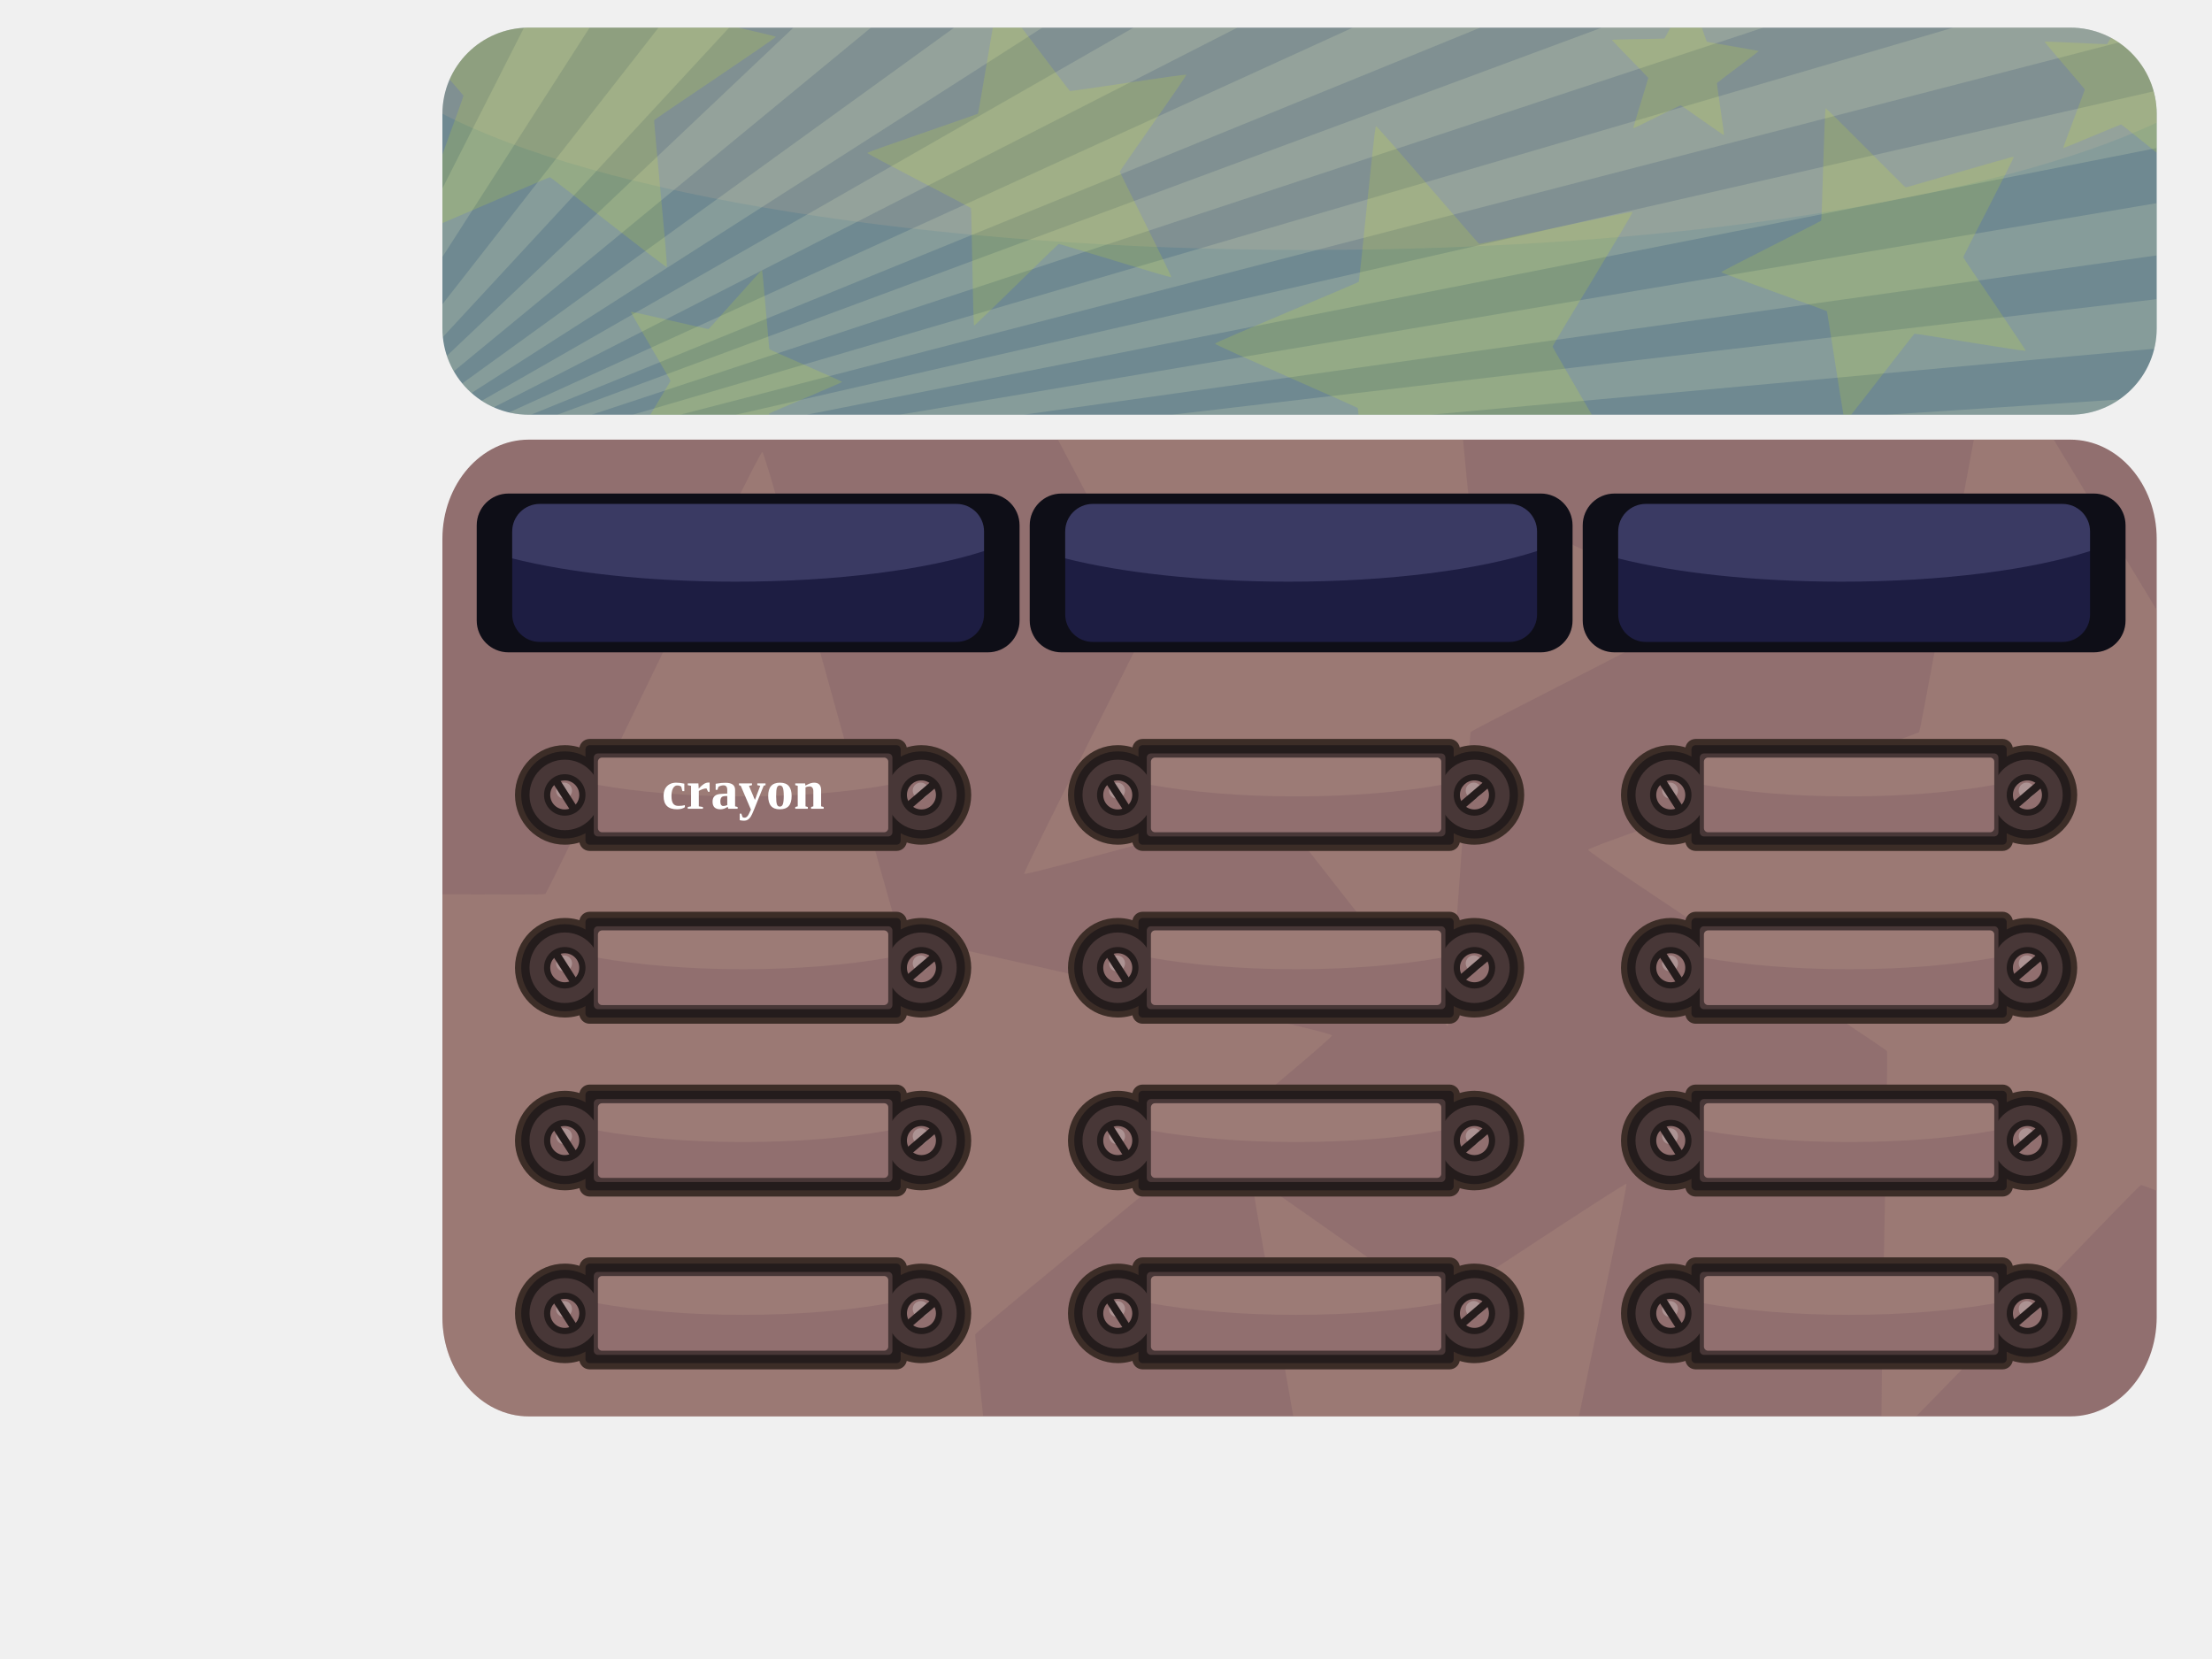
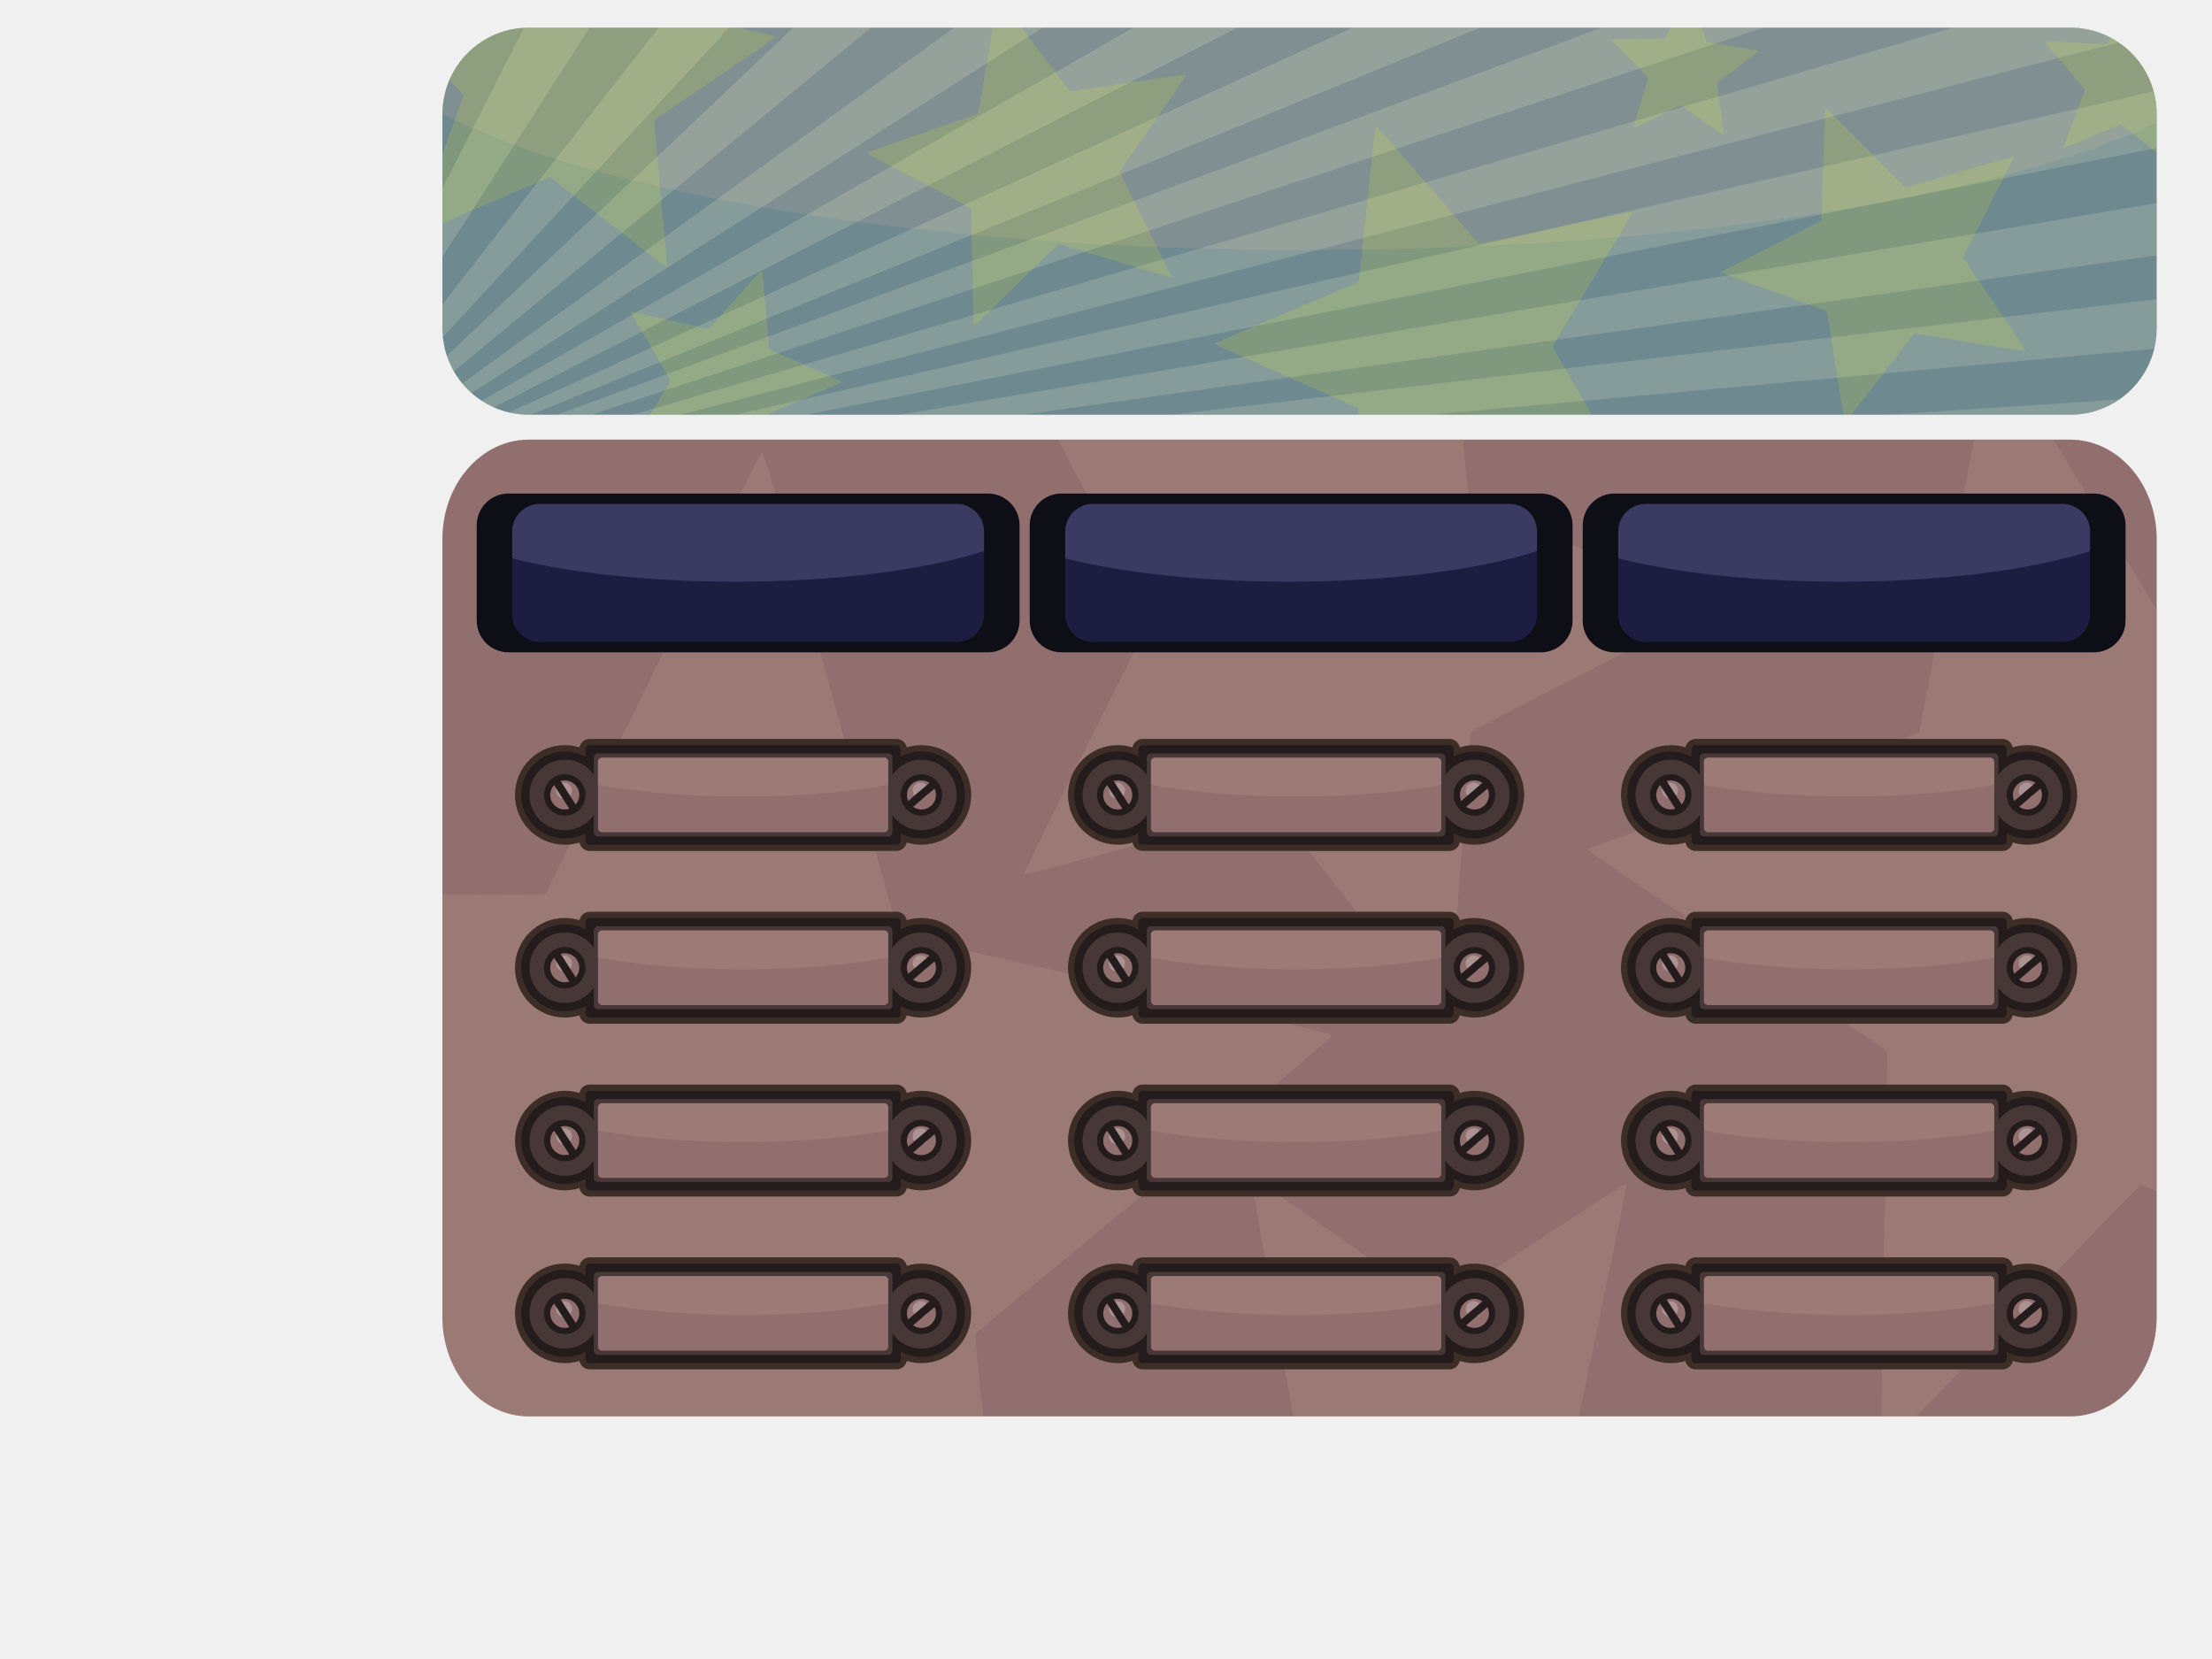
- <svg xmlns="http://www.w3.org/2000/svg" xmlns:xlink="http://www.w3.org/1999/xlink" version="1.0" width="100%" height="100%" viewBox="0 0 640 480" id="svg2383">
+ <svg xmlns="http://www.w3.org/2000/svg" xmlns:xlink="http://www.w3.org/1999/xlink" version="1.0" width="100%" height="100%" viewBox="0 0 640 480" id="groups">
  <defs id="defs2385">
    <style type="text/css">
-     svg .disable            { display:none; }
-     svg text                { font-size:16px;text-anchor:middle;fill:#241c1c;font-family:Times New Roman;font-weight:bold; fill:white; }
-     svg #board text         { font-size:20px;  }
-     svg #pieces&gt;.wrong      { opacity:0.2; }
+     #groups .disable            { display:none; }
+     #groups text                { font-size:16px;text-anchor:middle;fill:#241c1c;font-family:Times New Roman;font-weight:bold; fill:white; }
+     #groups #board text         { font-size:20px;  }
+     #groups #pieces .result     { fill:none; fill-opacity:0.5; }
+     #groups #pieces .wrong .result { fill:red; }
+     #groups #pieces .good .result  { fill:#0F0; }
 </style>
  </defs>
  <g class="disable">
    <g id="template">
      <g transform="scale(0.6,0.6)">
        <rect width="152" height="48" ry="2" x="-76" y="-24" id="r5531" style="fill:#241c1c;fill-opacity:1;fill-rule:nonzero;stroke:none;marker:none;visibility:visible;display:inline;overflow:visible;enable-background:accumulate" />
        <path d="M 107,0 A 21,21 0 1 1 65,2.57e-15 A 21,21 0 1 1 107,-5.14e-15 z" id="p6313" style="fill:#241c1c;fill-opacity:1;fill-rule:nonzero;stroke:none;marker:none;visibility:visible;display:inline;overflow:visible;enable-background:accumulate" />
        <path d="M 103,0 A 17,17 0 1 1 69,2.08e-15 A 17,17 0 1 1 103,-4.16e-15 z" id="p6317" style="fill:#483737;fill-opacity:1;fill-rule:nonzero;stroke:none;marker:none;visibility:visible;display:inline;overflow:visible;enable-background:accumulate" />
        <path d="M 96,0 A 10,10 0 1 1 76,1.22e-15 A 10,10 0 1 1 96,-2.44e-15 z" id="p6323" style="fill:#241c1c;fill-opacity:1;fill-rule:nonzero;stroke:none;marker:none;visibility:visible;display:inline;overflow:visible;enable-background:accumulate" />
        <path d="M 93,0 A 7,7 0 1 1 79,8.57e-16 A 7,7 0 1 1 93,-1.71e-15 z" id="p6321" style="fill:#916f6f;fill-opacity:1;fill-rule:nonzero;stroke:none;marker:none;visibility:visible;display:inline;overflow:visible;enable-background:accumulate" />
        <path d="M 93,0 A 7,7 0 1 1 79,8.57e-16 A 7,7 0 1 1 93,-1.71e-15 z" transform="matrix(0.55,0,0,0.55,38.35,-2.10)" id="p6327" style="fill:#ac9393;fill-opacity:1;fill-rule:nonzero;stroke:none;marker:none;visibility:visible;display:inline;overflow:visible;enable-background:accumulate" />
        <path d="M 80.27,4.78 L 91.78,-5.03" id="p6325" style="fill:none;fill-rule:evenodd;stroke:#241c1c;stroke-width:3.70;stroke-linecap:butt;stroke-linejoin:miter;stroke-miterlimit:4;stroke-dasharray:none;stroke-opacity:1" />
        <path d="M 107,0 A 21,21 0 1 1 65,2.57e-15 A 21,21 0 1 1 107,-5.14e-15 z" transform="translate(-172,0)" id="p6341" style="fill:#241c1c;fill-opacity:1;fill-rule:nonzero;stroke:none;marker:none;visibility:visible;display:inline;overflow:visible;enable-background:accumulate" />
        <path d="M 103,0 A 17,17 0 1 1 69,2.08e-15 A 17,17 0 1 1 103,-4.16e-15 z" transform="translate(-172,0)" id="p6343" style="fill:#483737;fill-opacity:1;fill-rule:nonzero;stroke:none;marker:none;visibility:visible;display:inline;overflow:visible;enable-background:accumulate" />
        <path d="M 96,0 A 10,10 0 1 1 76,1.22e-15 A 10,10 0 1 1 96,-2.44e-15 z" transform="translate(-172,0)" id="p6345" style="fill:#241c1c;fill-opacity:1;fill-rule:nonzero;stroke:none;marker:none;visibility:visible;display:inline;overflow:visible;enable-background:accumulate" />
        <path d="M 93,0 A 7,7 0 1 1 79,8.57e-16 A 7,7 0 1 1 93,-1.71e-15 z" transform="translate(-172,0)" id="p6347" style="fill:#916f6f;fill-opacity:1;fill-rule:nonzero;stroke:none;marker:none;visibility:visible;display:inline;overflow:visible;enable-background:accumulate" />
        <path d="M 93,0 A 7,7 0 1 1 79,8.57e-16 A 7,7 0 1 1 93,-1.71e-15 z" transform="matrix(0.55,0,0,0.55,-133.64,-2.10)" id="p6349" style="fill:#ac9393;fill-opacity:1;fill-rule:nonzero;stroke:none;marker:none;visibility:visible;display:inline;overflow:visible;enable-background:accumulate" />
        <path d="M -81.88,6.24 L -90.04,-6.49" id="p6351" style="fill:none;fill-rule:evenodd;stroke:#241c1c;stroke-width:3.70;stroke-linecap:butt;stroke-linejoin:miter;stroke-miterlimit:4;stroke-dasharray:none;stroke-opacity:1" />
        <rect width="144" height="40" ry="2" x="-72" y="-20" id="r6319" style="fill:#483737;fill-opacity:1;fill-rule:nonzero;stroke:none;marker:none;visibility:visible;display:inline;overflow:visible;enable-background:accumulate" />
        <rect width="140" height="36" ry="2" x="-70" y="-18" id="r6329" style="fill:#916f6f;fill-opacity:1;fill-rule:nonzero;stroke:none;marker:none;visibility:visible;display:inline;overflow:visible;enable-background:accumulate" />
        <path d="M -68,-18 C -69.10,-18 -70,-17.10 -70,-16 L -70,-4.84 C -50.59,-1.35 -26.33,0.71 0,0.71 C 26.33,0.71 50.59,-1.35 70,-4.84 L 70,-16 C 70,-17.10 69.10,-18 68,-18 L -68,-18 z" id="p7554" style="fill:#d0b59a;fill-opacity:0.18;fill-rule:nonzero;stroke:none;marker:none;visibility:visible;display:inline;overflow:visible;enable-background:accumulate" />
      </g>
    </g>
  </g>
  <g id="source">
    <rect width="496" height="112" ry="25" x="128" y="8" id="r6852" style="opacity:1;fill:#6f8991;fill-opacity:1;fill-rule:nonzero;stroke:none;marker:none;visibility:visible;display:inline;overflow:visible;enable-background:accumulate" />
    <path d="M 153,8 C 139.18,8 128.05,19.10 128,32.90 C 172.89,56.21 268.29,72.31 378.65,72.31 C 484.84,72.31 577.18,57.39 624,35.5 L 624,33 C 624,19.15 612.85,8 599,8 L 153,8 z" id="p6919" style="opacity:1;fill:#d0b59a;fill-opacity:0.18;fill-rule:nonzero;stroke:none;marker:none;visibility:visible;display:inline;overflow:visible;enable-background:accumulate" />
    <path d="M 153,8 C 152.52,8 152.06,8.00 151.59,8.03 L 128,54.5 L 128,74.34 L 170.59,8 L 153,8 z M 190.53,8 L 128,88.03 L 128,95 C 128,95.85 128.04,96.69 128.12,97.53 L 210.96,8 L 190.53,8 z M 229.56,8 L 129.28,102.96 C 129.80,104.53 130.47,106.02 131.28,107.43 L 252,8 L 229.56,8 z M 276.06,8 L 133.71,110.96 C 134.53,111.94 135.45,112.87 136.40,113.71 L 301.59,8 L 276.06,8 z M 327.96,8 L 139.37,115.96 C 140.48,116.68 141.65,117.30 142.87,117.84 L 358,8 L 327.96,8 z M 391.40,8 L 147.28,119.34 C 149.11,119.77 151.02,120 153,120 L 153.62,120 L 428.28,8 L 391.40,8 z M 463.46,8 L 161.25,120 L 171.15,120 L 510.18,8 L 463.46,8 z M 565.12,8 L 183.06,120 L 196.78,120 L 613.03,12.28 C 609.03,9.57 604.20,8 599,8 L 565.12,8 z M 623.12,26.43 L 212.87,120 L 233.34,120 L 624,42.84 L 624,33 C 624,30.72 623.69,28.53 623.12,26.43 z M 624,58.78 L 260.28,120 L 296.12,120 L 624,73.90 L 624,58.78 z M 624,86.56 L 339.06,120 L 413.87,120 L 623.31,100.90 C 623.76,99.01 624,97.03 624,95 L 624,86.56 z M 613.21,115.59 L 545.84,120 L 599,120 C 604.29,120 609.18,118.37 613.21,115.59 z" id="p6856" style="fill:#e9edc0;fill-opacity:0.19;fill-rule:evenodd;stroke:none;" />
    <path d="M 153,8 C 142.71,8 133.93,14.16 130.09,23 C 132.45,25.70 134.07,27.58 134.09,27.68 C 134.12,27.87 131.17,36.00 128,44.71 L 128,64.56 C 139.39,59.72 158.82,51.24 159.12,51.28 C 159.54,51.33 192.56,77.48 192.93,77.28 C 193.31,77.07 189.09,35.16 189.28,34.78 C 189.46,34.39 224.54,11.07 224.46,10.65 C 224.44,10.51 219.56,9.36 213.62,8 L 153,8 z M 287.25,8 C 285.54,17.85 283.11,32.69 282.96,32.87 C 282.74,33.13 250.96,43.91 250.93,44.25 C 250.91,44.58 280.75,59.92 280.93,60.21 C 281.11,60.50 281.52,94.05 281.84,94.18 C 282.15,94.31 305.98,70.67 306.31,70.59 C 306.64,70.51 338.68,80.47 338.90,80.21 C 339.12,79.95 323.97,49.99 324,49.65 C 324.02,49.31 343.42,21.91 343.25,21.62 C 343.07,21.33 309.90,26.47 309.59,26.34 C 309.39,26.26 301.59,15.88 295.59,8 L 287.25,8 z M 483.28,8 C 482.36,9.74 481.63,11.13 481.59,11.15 C 481.46,11.23 466.43,11.39 466.37,11.53 C 466.31,11.67 476.87,22.38 476.90,22.53 C 476.94,22.67 472.44,37.02 472.56,37.12 C 472.67,37.22 486.12,30.45 486.28,30.46 C 486.43,30.48 498.68,39.20 498.81,39.12 C 498.94,39.04 496.69,24.17 496.75,24.03 C 496.80,23.89 508.87,14.92 508.84,14.78 C 508.80,14.63 493.95,12.19 493.84,12.09 C 493.80,12.06 493.16,10.20 492.40,8 L 483.28,8 z M 610.78,10.93 C 610.22,11.83 609.65,12.76 609.62,12.78 C 609.46,12.86 591.64,11.90 591.56,12.06 C 591.48,12.22 603.18,25.69 603.21,25.87 C 603.25,26.05 596.83,42.71 596.96,42.84 C 597.09,42.96 613.53,35.97 613.71,36 C 613.83,36.01 619.83,40.86 624,44.18 L 624,33 C 624,23.41 618.65,15.13 610.78,10.93 z M 528.21,31.34 C 527.91,31.46 527.11,63.56 526.93,63.84 C 526.76,64.11 498.01,78.42 498.03,78.75 C 498.05,79.07 528.35,89.78 528.56,90.03 C 528.73,90.24 532.15,113.06 533.37,120 L 535.59,120 C 540.36,114.04 553.68,96.66 553.93,96.56 C 554.24,96.44 585.91,101.77 586.09,101.5 C 586.26,101.22 568.05,74.76 568.03,74.43 C 568.01,74.11 582.86,45.62 582.65,45.37 C 582.44,45.12 551.65,54.30 551.34,54.21 C 551.02,54.13 528.52,31.22 528.21,31.34 z M 398.09,36.5 C 397.66,36.63 393.39,81.16 393.12,81.53 C 392.85,81.89 351.53,98.98 351.53,99.43 C 351.52,99.89 392.54,117.69 392.81,118.06 C 392.84,118.10 392.94,118.84 393.06,120 L 460.56,120 C 454.91,110.26 449.21,100.50 449.21,100.28 C 449.22,99.82 472.60,61.71 472.34,61.34 C 472.08,60.97 428.39,70.67 427.96,70.53 C 427.53,70.38 398.52,36.36 398.09,36.5 z M 220.46,78.15 C 220.25,78.08 205.21,95.14 205,95.21 C 204.78,95.28 182.66,90.03 182.53,90.21 C 182.39,90.40 194.00,109.95 194,110.18 C 193.99,110.30 191.07,115.13 188.15,120 L 222.5,120 C 222.50,119.97 222.52,119.66 222.53,119.65 C 222.66,119.47 243.65,110.73 243.65,110.5 C 243.65,110.26 222.75,101.24 222.62,101.06 C 222.49,100.87 220.68,78.22 220.46,78.15 z" id="p7586" style="opacity:1;fill:#e8ff09;fill-opacity:0.14;fill-rule:nonzero;stroke:none;marker:none;visibility:visible;display:inline;overflow:visible;enable-background:accumulate" />
  </g>
  <g id="board">
    <g id="bg" transform="translate(0,-20)">
      <g transform="scale(1,1.15)">
        <rect width="496" height="245.74" ry="25" x="128" y="128" id="r6854" style="opacity:1;fill:#916f6f;fill-opacity:1;fill-rule:nonzero;stroke:none;marker:none;visibility:visible;display:inline;overflow:visible;enable-background:accumulate" />
        <path d="M 306.09,128 C 317.33,146.62 332.99,172.18 333,172.65 C 333.00,173.39 295.90,236.65 296.34,237.25 C 296.78,237.84 368.07,220.49 368.78,220.71 C 369.49,220.94 418.17,275.79 418.87,275.56 C 419.57,275.32 425.10,202.16 425.53,201.56 C 425.96,200.95 493.16,171.58 493.15,170.84 C 493.14,170.10 425.31,142.25 424.87,141.65 C 424.75,141.49 424.14,135.80 423.31,128 L 306.09,128 z M 571.09,128 C 564.86,156.82 555.70,201.09 555.25,201.59 C 554.57,202.33 459.61,230.19 459.5,231.18 C 459.38,232.18 545.47,281.00 545.96,281.87 C 546.37,282.60 544.50,350.42 544.37,373.75 L 554.40,373.75 C 574.40,356.09 618.70,315.68 619.46,315.53 C 619.59,315.50 621.27,316.05 624,316.96 L 624,170.84 C 615.66,158.88 604.02,142.05 594.21,128 L 571.09,128 z M 220.56,131.12 C 219.29,130.99 158.85,241.66 157.75,242.31 C 157.41,242.50 144.37,242.45 128,242.37 L 128,348.75 C 128,362.6 139.15,373.74 153,373.75 L 284.46,373.75 C 283.09,362.26 282.06,353.41 282.18,353.12 C 282.70,351.95 385.64,279.15 385.37,277.90 C 385.10,276.65 261.17,253.34 260.21,252.5 C 259.26,251.65 221.83,131.25 220.56,131.12 z M 362.12,313.5 C 361.65,313.83 372.62,365.25 374.18,373.75 L 456.84,373.75 C 459.48,362.21 471.00,315.58 470.56,315.25 C 470.06,314.87 416.47,345.94 415.84,345.93 C 415.21,345.92 362.63,313.13 362.12,313.5 z" id="p7987" style="opacity:1;fill:#b39382;fill-opacity:0.29;fill-rule:nonzero;stroke:none;marker:none;visibility:visible;display:inline;overflow:visible;enable-background:accumulate" />
      </g>
    </g>
    <g id="screens">
      <g id="svgscreen" transform="translate(40,40)">
        <g transform="scale(0.7)">
          <rect width="224.37" height="65.64" ry="13.12" x="139.90" y="146.85" id="r7971" style="opacity:1;fill:#0e0e17;fill-opacity:1;fill-rule:nonzero;stroke:none;marker:none;visibility:visible;display:inline;overflow:visible;enable-background:accumulate" />
          <rect width="195.03" height="57.05" ry="11.41" x="154.57" y="151.14" id="r7643" style="opacity:1;fill:#1d1d42;fill-opacity:1;fill-rule:nonzero;stroke:#1c1c24;stroke-width:0;stroke-linecap:butt;stroke-linejoin:round;marker:none;stroke-miterlimit:4;stroke-dasharray:none;stroke-dashoffset:0;stroke-opacity:1;visibility:visible;display:inline;overflow:visible;enable-background:accumulate" />
          <path d="M 165.96,151.15 C 159.64,151.15 154.56,156.24 154.56,162.56 L 154.56,173.65 C 178.07,179.61 210.73,183.28 246.84,183.28 C 288.68,183.28 325.88,178.32 349.59,170.62 L 349.59,162.56 C 349.59,156.24 344.50,151.15 338.18,151.15 L 165.96,151.15 z" id="p7977" style="opacity:1;fill:#8282b3;fill-opacity:0.29;fill-rule:nonzero;stroke:none;marker:none;visibility:visible;display:inline;overflow:visible;enable-background:accumulate" />
        </g>
      </g>
      <g transform="translate(160,0)">
        <use x="0" y="0" xlink:href="#svgscreen" />
      </g>
      <g transform="translate(320,0)">
        <use x="0" y="0" xlink:href="#svgscreen" />
      </g>
    </g>
    <text x="215" y="170" id="text1" />
    <text x="375" y="170" id="text2" />
    <text x="535" y="170" id="text3" />
    <g id="firstcol">
      <g id="hole" transform="translate(215,230)">
        <g transform="scale(0.6,0.6)">
          <path d="M -74 -24 C -75.108 -24 -76 -23.108 -76 -22 L -76 -18.46 C -78.97 -20.08 -82.37 -21 -86 -21 C -97.6 -21 -107 -11.6 -107 0 C -107 11.6 -97.6 21 -86 21 C -82.37 21 -78.97 20.08 -76 18.46 L -76 22 C -76 23.108 -75.108 24 -74 24 L 74 24 C 75.108 24 76 23.108 76 22 L 76 18.46 C 78.97 20.08 82.371 21 86 21 C 97.6 21 107 11.6 107 0 C 107 -11.6 97.6 -21 86 -21 C 82.371 -21 78.97 -20.08 76 -18.46 L 76 -22 C 76 -23.108 75.108 -24 74 -24 L -74 -24 z " id="p8168" style="opacity:1;fill:#241c1c;fill-opacity:0.75;stroke:#3c2d27;stroke-width:6;" />
        </g>
      </g>
      <g transform="translate(0,50)">
        <use x="0" y="0" xlink:href="#hole" />
      </g>
      <g transform="translate(0,100)">
        <use x="0" y="0" xlink:href="#hole" />
      </g>
      <g transform="translate(0,150)">
        <use x="0" y="0" xlink:href="#hole" />
      </g>
    </g>
    <g transform="translate(160,0)">
      <use x="0" y="0" xlink:href="#firstcol" />
    </g>
    <g transform="translate(320,0)">
      <use x="0" y="0" xlink:href="#firstcol" />
    </g>
  </g>
  <g id="pieces">
    <g transform="translate(215,230)" id="a">
      <g class="scale">
        <g class="rot">
          <use x="0" y="0" xlink:href="#template" />
-           <text y="4">crayon</text>
+           <text y="4" />
+           <rect width="90" height="30" ry="2" x="-45" y="-15" class="result" />
        </g>
      </g>
    </g>
    <g transform="translate(215,280)" id="b">
      <g class="scale">
        <g class="rot">
          <use x="0" y="0" xlink:href="#template" />
          <text y="4" />
+           <rect width="90" height="30" ry="2" x="-45" y="-15" class="result" />
        </g>
      </g>
    </g>
    <g transform="translate(215,330)" id="c">
      <g class="scale">
        <g class="rot">
          <use x="0" y="0" xlink:href="#template" />
          <text y="4" />
+           <rect width="90" height="30" ry="2" x="-45" y="-15" class="result" />
        </g>
      </g>
    </g>
    <g transform="translate(215,380)" id="d">
      <g class="scale">
        <g class="rot">
          <use x="0" y="0" xlink:href="#template" />
          <text y="4" />
+           <rect width="90" height="30" ry="2" x="-45" y="-15" class="result" />
        </g>
      </g>
    </g>
    <g transform="translate(375,230)" id="e">
      <g class="scale">
        <g class="rot">
          <use x="0" y="0" xlink:href="#template" />
          <text y="4" />
+           <rect width="90" height="30" ry="2" x="-45" y="-15" class="result" />
        </g>
      </g>
    </g>
    <g transform="translate(375,280)" id="f">
      <g class="scale">
        <g class="rot">
          <use x="0" y="0" xlink:href="#template" />
          <text y="4" />
+           <rect width="90" height="30" ry="2" x="-45" y="-15" class="result" />
        </g>
      </g>
    </g>
    <g transform="translate(375,330)" id="g">
      <g class="scale">
        <g class="rot">
          <use x="0" y="0" xlink:href="#template" />
          <text y="4" />
+           <rect width="90" height="30" ry="2" x="-45" y="-15" class="result" />
        </g>
      </g>
    </g>
    <g transform="translate(375,380)" id="h">
      <g class="scale">
        <g class="rot">
          <use x="0" y="0" xlink:href="#template" />
          <text y="4" />
+           <rect width="90" height="30" ry="2" x="-45" y="-15" class="result" />
        </g>
      </g>
    </g>
    <g transform="translate(535,230)" id="i">
      <g class="scale">
        <g class="rot">
          <use x="0" y="0" xlink:href="#template" />
          <text y="4" />
+           <rect width="90" height="30" ry="2" x="-45" y="-15" class="result" />
        </g>
      </g>
    </g>
    <g transform="translate(535,280)" id="j">
      <g class="scale">
        <g class="rot">
          <use x="0" y="0" xlink:href="#template" />
          <text y="4" />
+           <rect width="90" height="30" ry="2" x="-45" y="-15" class="result" />
        </g>
      </g>
    </g>
    <g transform="translate(535,330)" id="k">
      <g class="scale">
        <g class="rot">
          <use x="0" y="0" xlink:href="#template" />
          <text y="4" />
+           <rect width="90" height="30" ry="2" x="-45" y="-15" class="result" />
        </g>
      </g>
    </g>
    <g transform="translate(535,380)" id="l">
      <g class="scale">
        <g class="rot">
          <use x="0" y="0" xlink:href="#template" />
          <text y="4" />
+           <rect width="90" height="30" ry="2" x="-45" y="-15" class="result" />
        </g>
      </g>
    </g>
  </g>
</svg>
